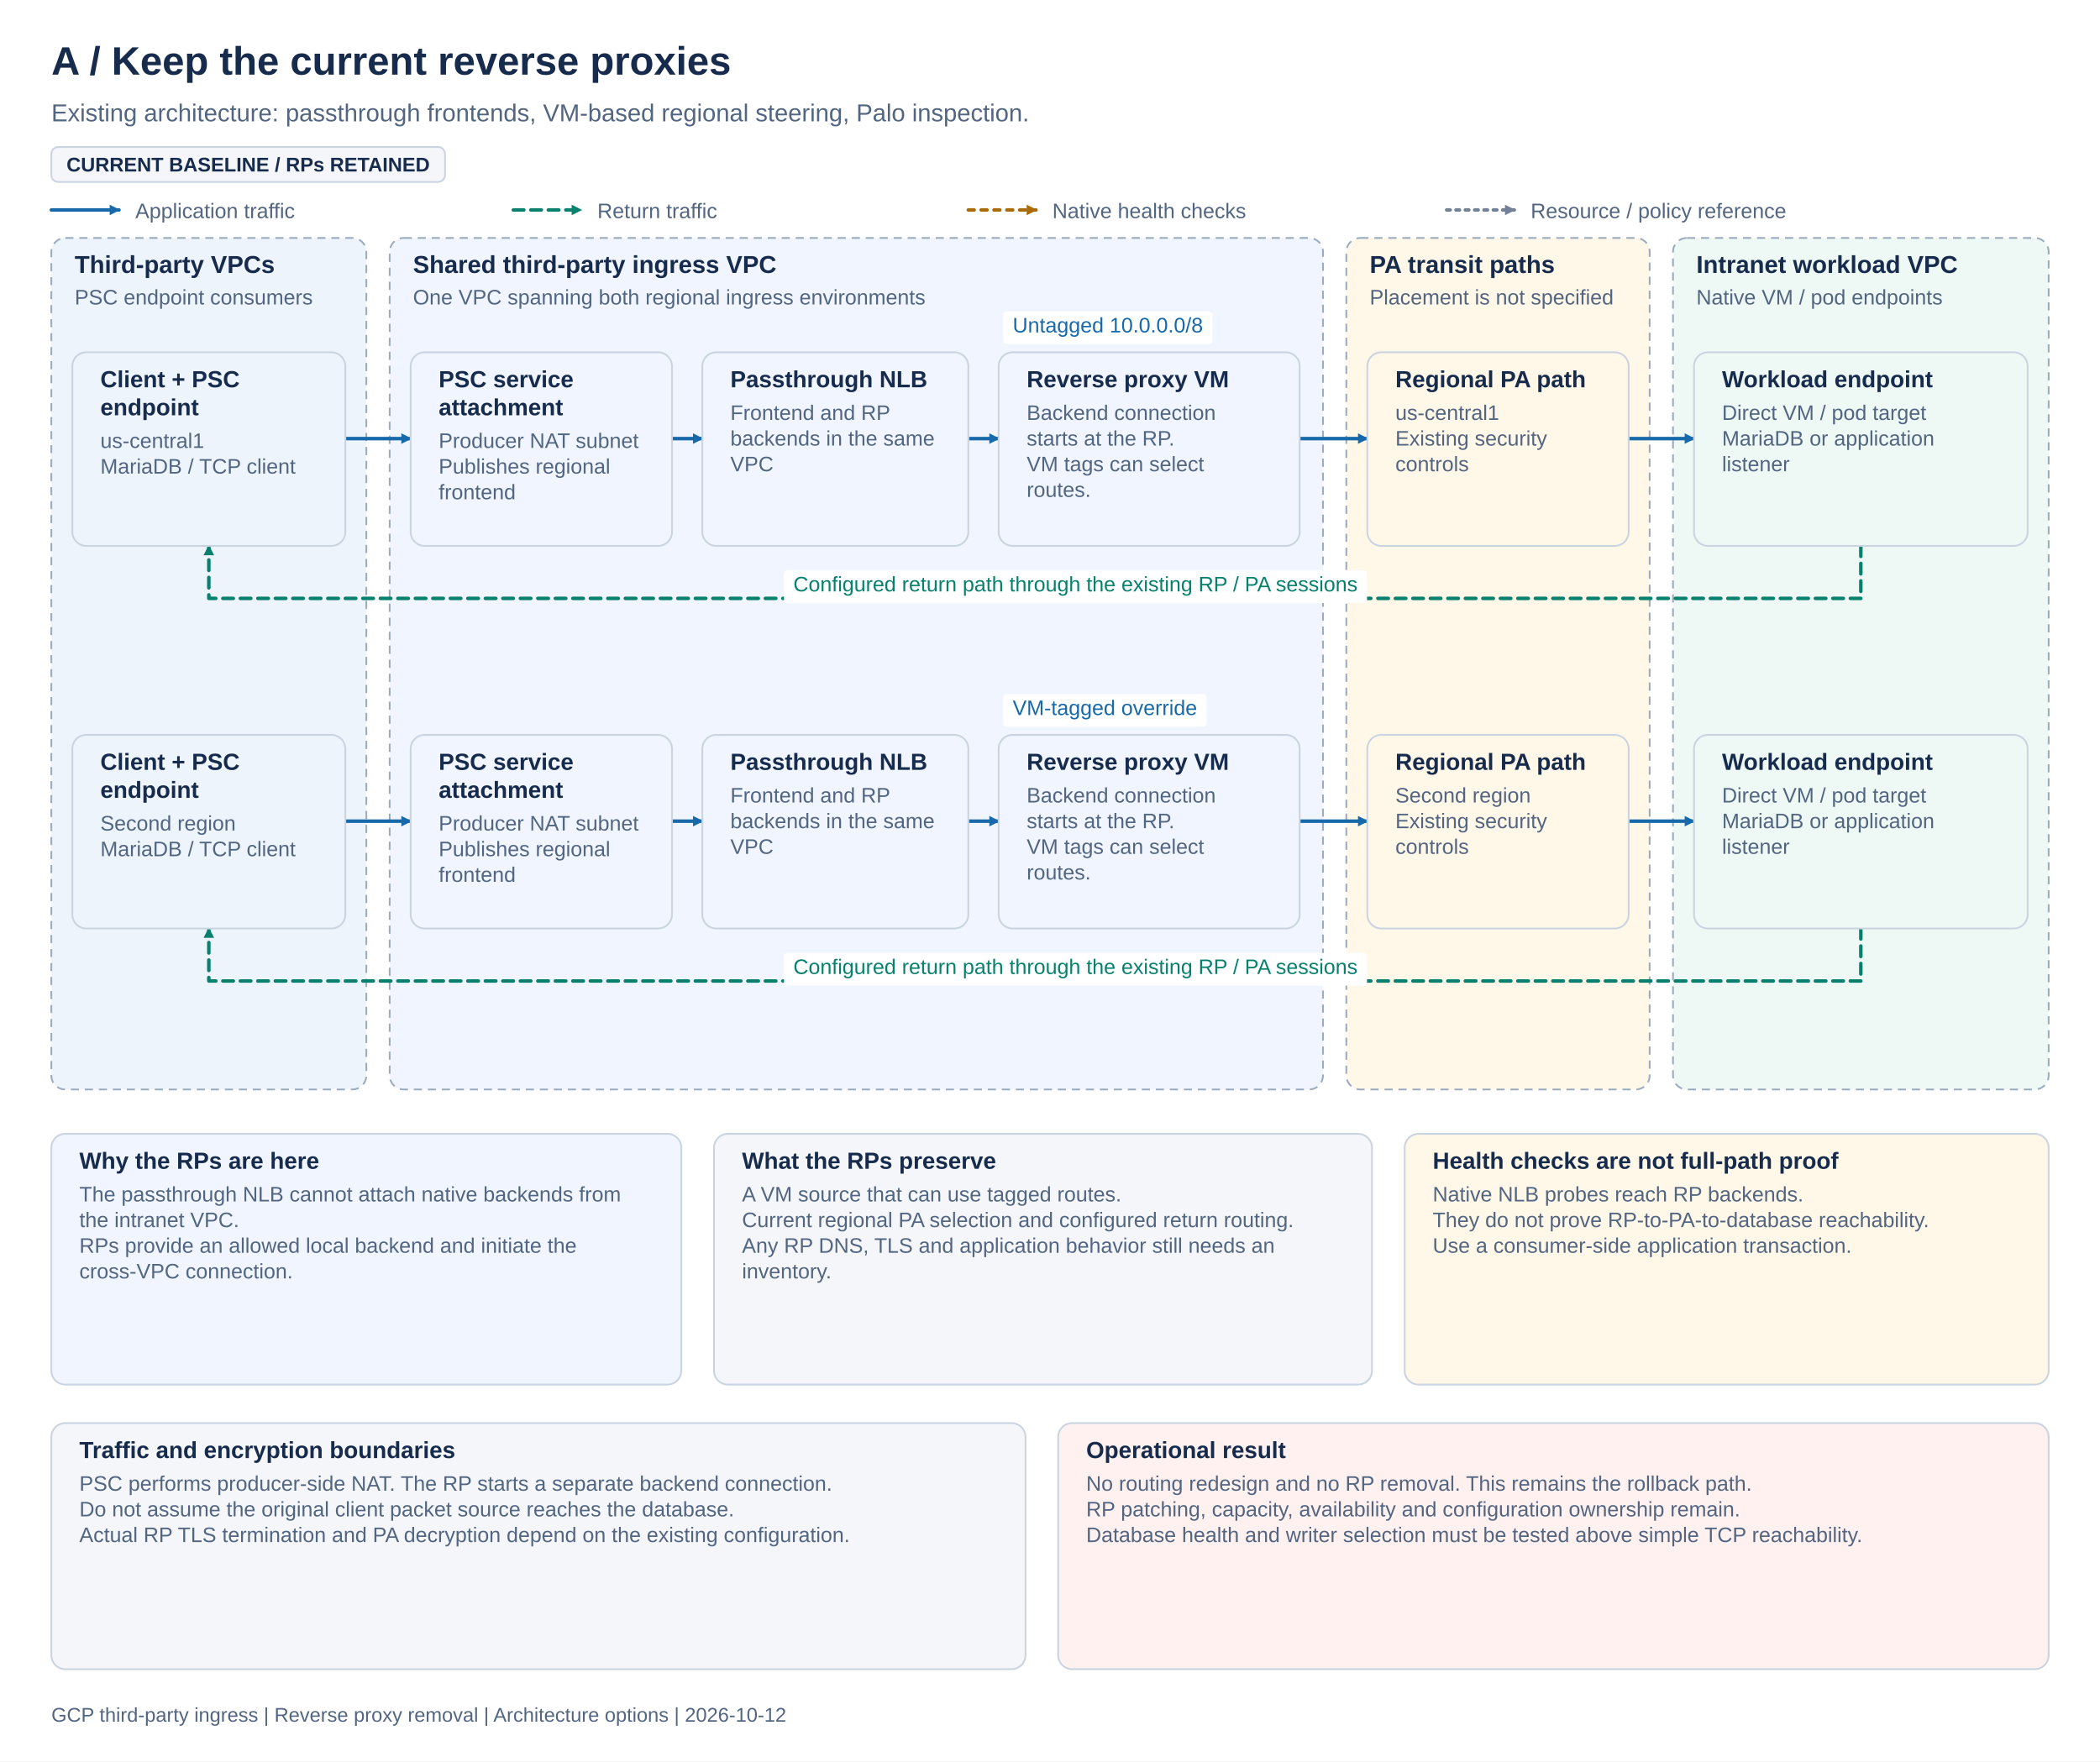
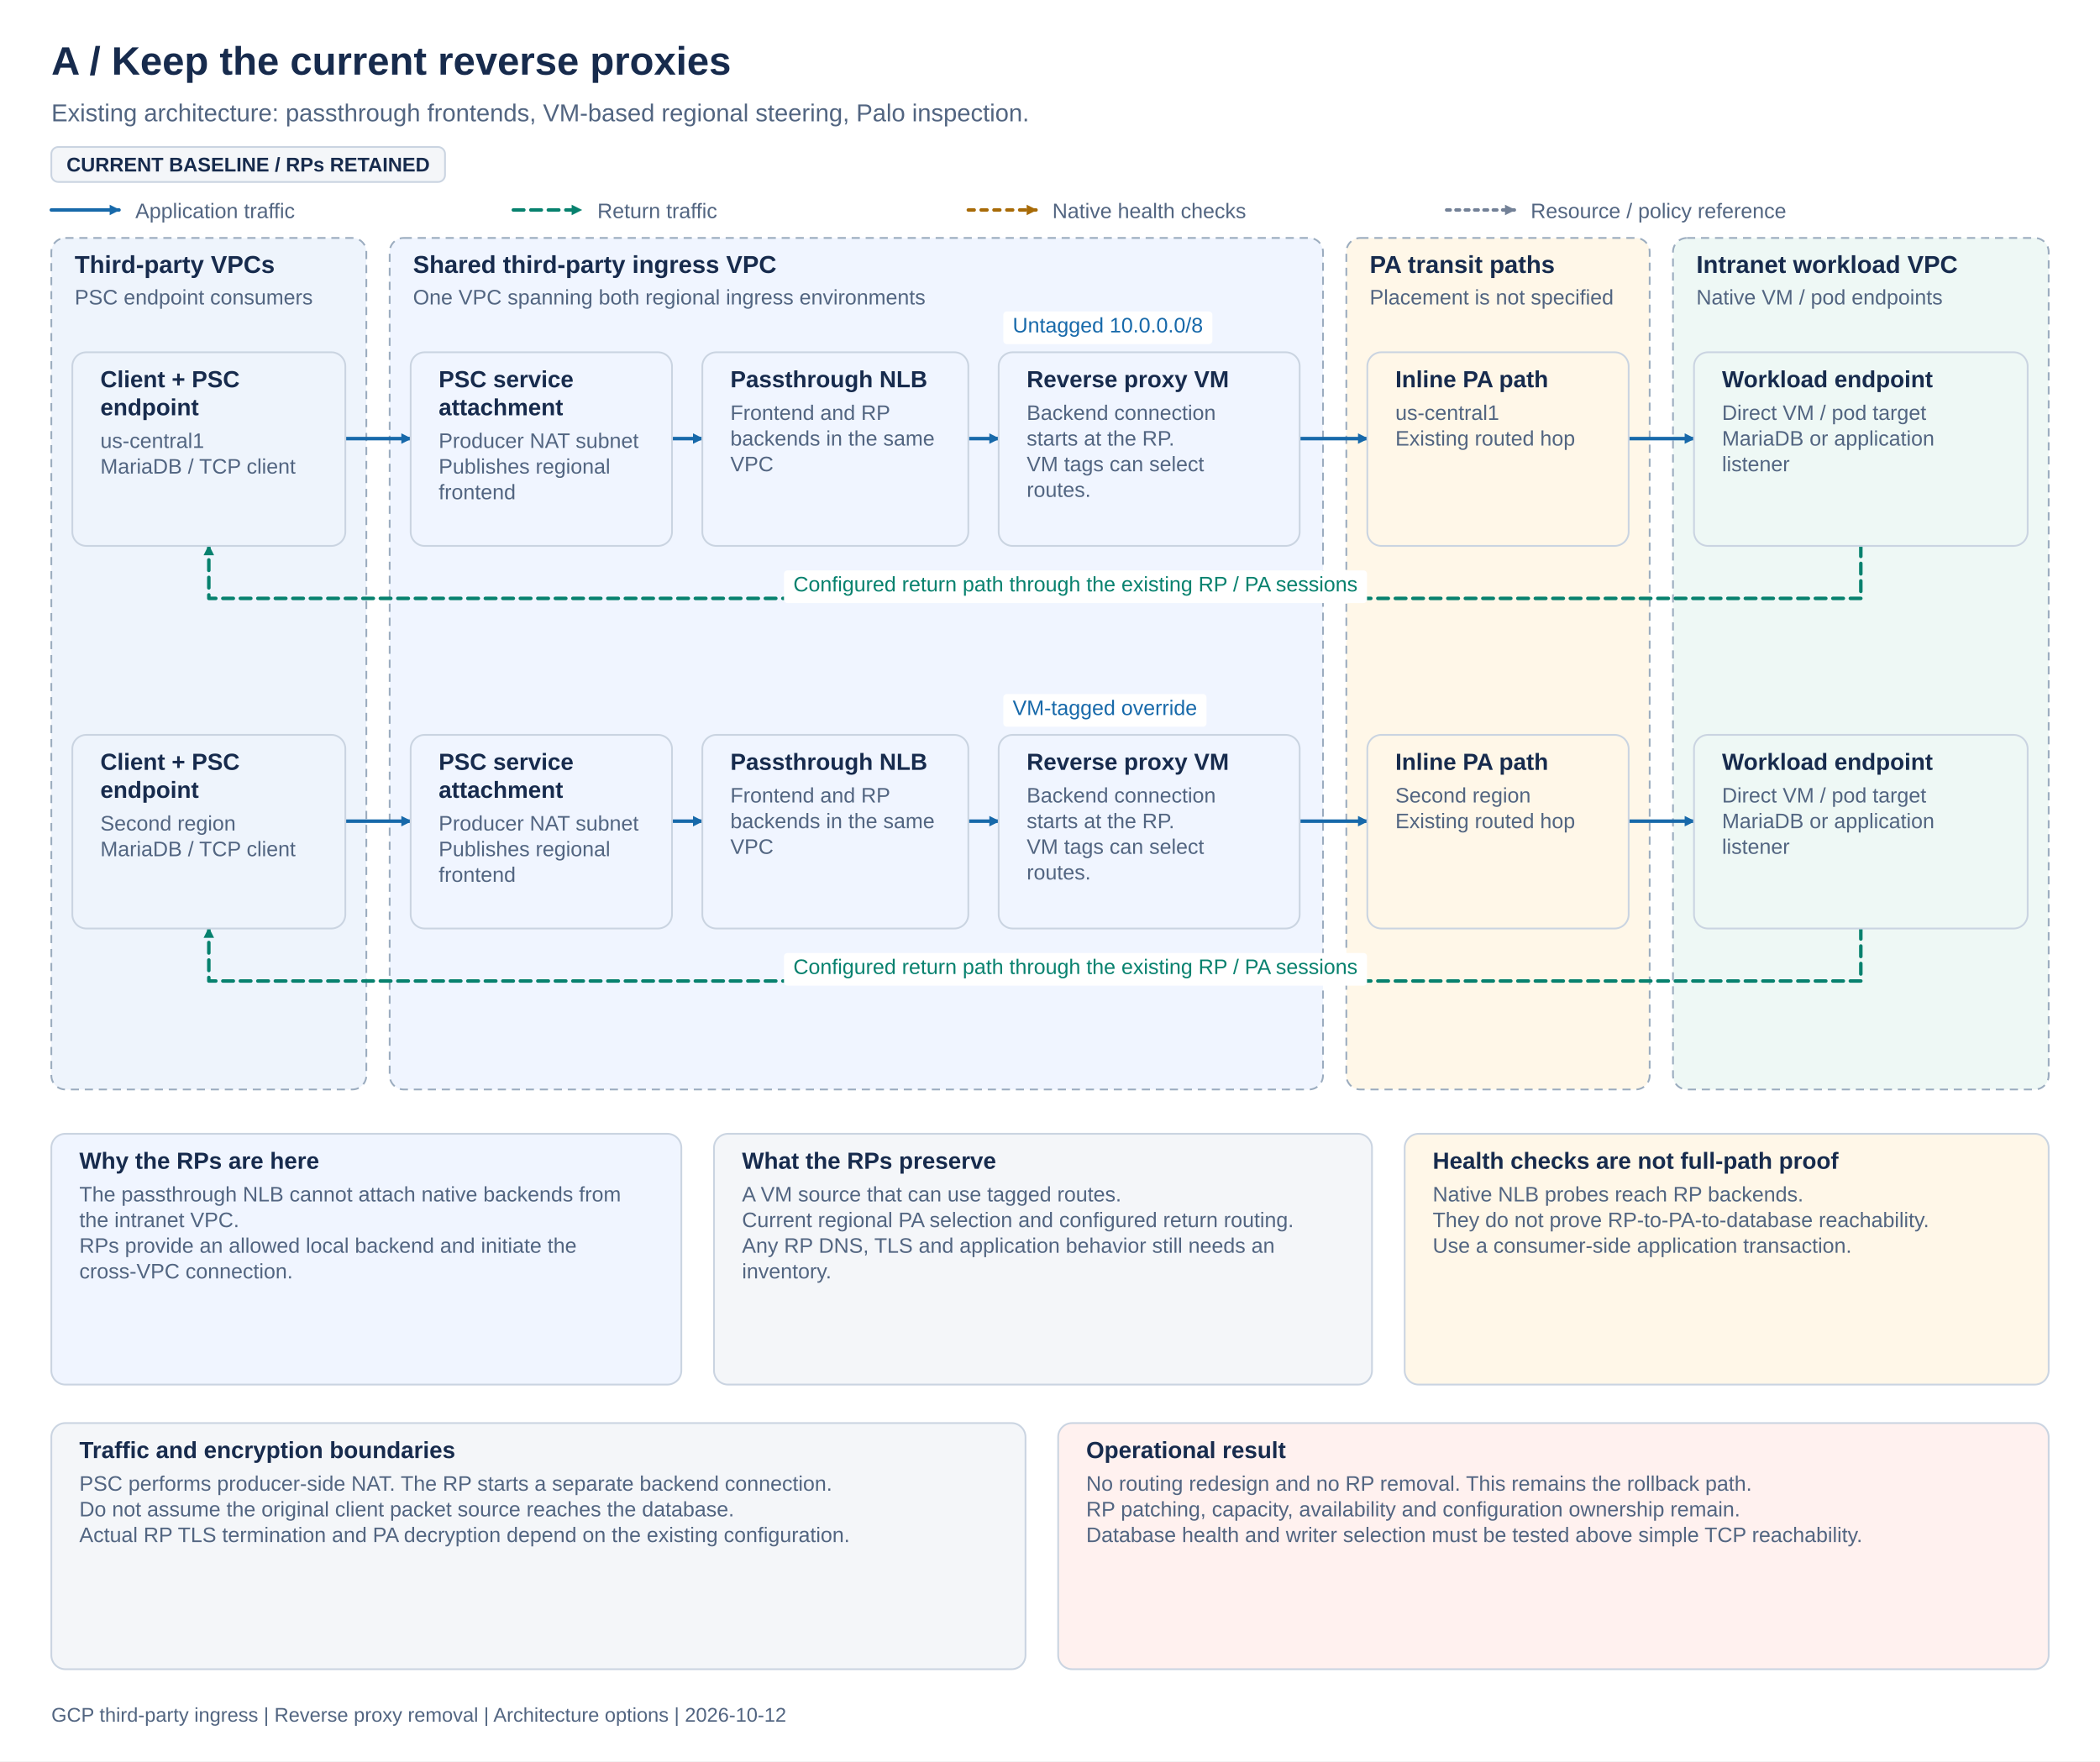
<svg xmlns="http://www.w3.org/2000/svg" width="1800" height="1510" viewBox="0 0 1800 1510" role="img" aria-labelledby="title desc">
  <defs>
    <marker id="ink" markerWidth="9" markerHeight="9" refX="8" refY="4.5" orient="auto" markerUnits="userSpaceOnUse">
      <path d="M 0,0 L 9,4.5 L 0,9 Z" fill="#172b4d" />
    </marker>
    <marker id="ink-start" markerWidth="9" markerHeight="9" refX="1" refY="4.5" orient="auto" markerUnits="userSpaceOnUse">
      <path d="M 9,0 L 0,4.5 L 9,9 Z" fill="#172b4d" />
    </marker>
    <marker id="muted" markerWidth="9" markerHeight="9" refX="8" refY="4.5" orient="auto" markerUnits="userSpaceOnUse">
      <path d="M 0,0 L 9,4.5 L 0,9 Z" fill="#526581" />
    </marker>
    <marker id="muted-start" markerWidth="9" markerHeight="9" refX="1" refY="4.5" orient="auto" markerUnits="userSpaceOnUse">
      <path d="M 9,0 L 0,4.5 L 9,9 Z" fill="#526581" />
    </marker>
    <marker id="data" markerWidth="9" markerHeight="9" refX="8" refY="4.5" orient="auto" markerUnits="userSpaceOnUse">
      <path d="M 0,0 L 9,4.5 L 0,9 Z" fill="#1769aa" />
    </marker>
    <marker id="data-start" markerWidth="9" markerHeight="9" refX="1" refY="4.5" orient="auto" markerUnits="userSpaceOnUse">
      <path d="M 9,0 L 0,4.5 L 9,9 Z" fill="#1769aa" />
    </marker>
    <marker id="return" markerWidth="9" markerHeight="9" refX="8" refY="4.5" orient="auto" markerUnits="userSpaceOnUse">
      <path d="M 0,0 L 9,4.5 L 0,9 Z" fill="#07816e" />
    </marker>
    <marker id="return-start" markerWidth="9" markerHeight="9" refX="1" refY="4.5" orient="auto" markerUnits="userSpaceOnUse">
      <path d="M 9,0 L 0,4.5 L 9,9 Z" fill="#07816e" />
    </marker>
    <marker id="health" markerWidth="9" markerHeight="9" refX="8" refY="4.5" orient="auto" markerUnits="userSpaceOnUse">
      <path d="M 0,0 L 9,4.5 L 0,9 Z" fill="#a86b08" />
    </marker>
    <marker id="health-start" markerWidth="9" markerHeight="9" refX="1" refY="4.5" orient="auto" markerUnits="userSpaceOnUse">
      <path d="M 9,0 L 0,4.5 L 9,9 Z" fill="#a86b08" />
    </marker>
    <marker id="inspect" markerWidth="9" markerHeight="9" refX="8" refY="4.5" orient="auto" markerUnits="userSpaceOnUse">
      <path d="M 0,0 L 9,4.5 L 0,9 Z" fill="#7454b1" />
    </marker>
    <marker id="inspect-start" markerWidth="9" markerHeight="9" refX="1" refY="4.5" orient="auto" markerUnits="userSpaceOnUse">
      <path d="M 9,0 L 0,4.5 L 9,9 Z" fill="#7454b1" />
    </marker>
    <marker id="risk" markerWidth="9" markerHeight="9" refX="8" refY="4.5" orient="auto" markerUnits="userSpaceOnUse">
      <path d="M 0,0 L 9,4.5 L 0,9 Z" fill="#b23b39" />
    </marker>
    <marker id="risk-start" markerWidth="9" markerHeight="9" refX="1" refY="4.5" orient="auto" markerUnits="userSpaceOnUse">
      <path d="M 9,0 L 0,4.5 L 9,9 Z" fill="#b23b39" />
    </marker>
    <marker id="control" markerWidth="9" markerHeight="9" refX="8" refY="4.5" orient="auto" markerUnits="userSpaceOnUse">
      <path d="M 0,0 L 9,4.5 L 0,9 Z" fill="#738197" />
    </marker>
    <marker id="control-start" markerWidth="9" markerHeight="9" refX="1" refY="4.5" orient="auto" markerUnits="userSpaceOnUse">
      <path d="M 9,0 L 0,4.5 L 9,9 Z" fill="#738197" />
    </marker>
  </defs>
  <rect width="1800" height="1510" fill="#ffffff" />
  <g font-family="Liberation Sans, Arial, sans-serif">
    <rect x="44" y="204" width="270" height="730" rx="12" fill="#eef4fc" stroke="#9bacbf" stroke-width="1.5" stroke-dasharray="7 5" />
    <rect x="334" y="204" width="800" height="730" rx="12" fill="#f0f5ff" stroke="#9bacbf" stroke-width="1.5" stroke-dasharray="7 5" />
    <rect x="1154" y="204" width="260" height="730" rx="12" fill="#fff7e8" stroke="#9bacbf" stroke-width="1.5" stroke-dasharray="7 5" />
    <rect x="1434" y="204" width="322" height="730" rx="12" fill="#eef8f5" stroke="#9bacbf" stroke-width="1.5" stroke-dasharray="7 5" />
    <path d="M 44,180 L 102,180" fill="none" stroke="#1769aa" stroke-width="3" stroke-linejoin="round" stroke-linecap="round" marker-end="url(#data)" />
    <path d="M 440,180 L 498,180" fill="none" stroke="#07816e" stroke-width="3" stroke-linejoin="round" stroke-linecap="round" stroke-dasharray="9 6" marker-end="url(#return)" />
    <path d="M 830,180 L 888,180" fill="none" stroke="#a86b08" stroke-width="3" stroke-linejoin="round" stroke-linecap="round" stroke-dasharray="5 6" marker-end="url(#health)" />
    <path d="M 1240,180 L 1298,180" fill="none" stroke="#738197" stroke-width="3" stroke-linejoin="round" stroke-linecap="round" stroke-dasharray="3 5" marker-end="url(#control)" />
    <path d="M 296,376 L 352,376" fill="none" stroke="#1769aa" stroke-width="3" stroke-linejoin="round" stroke-linecap="round" marker-end="url(#data)" />
    <path d="M 576,376 L 602,376" fill="none" stroke="#1769aa" stroke-width="3" stroke-linejoin="round" stroke-linecap="round" marker-end="url(#data)" />
    <path d="M 830,376 L 856,376" fill="none" stroke="#1769aa" stroke-width="3" stroke-linejoin="round" stroke-linecap="round" marker-end="url(#data)" />
    <path d="M 1114,376 L 1172,376" fill="none" stroke="#1769aa" stroke-width="3" stroke-linejoin="round" stroke-linecap="round" marker-end="url(#data)" />
    <path d="M 1396,376 L 1452,376" fill="none" stroke="#1769aa" stroke-width="3" stroke-linejoin="round" stroke-linecap="round" marker-end="url(#data)" />
    <path d="M 1595,468 L 1595,513 L 179,513 L 179,468" fill="none" stroke="#07816e" stroke-width="3" stroke-linejoin="round" stroke-linecap="round" stroke-dasharray="9 6" marker-end="url(#return)" />
    <path d="M 296,704 L 352,704" fill="none" stroke="#1769aa" stroke-width="3" stroke-linejoin="round" stroke-linecap="round" marker-end="url(#data)" />
    <path d="M 576,704 L 602,704" fill="none" stroke="#1769aa" stroke-width="3" stroke-linejoin="round" stroke-linecap="round" marker-end="url(#data)" />
    <path d="M 830,704 L 856,704" fill="none" stroke="#1769aa" stroke-width="3" stroke-linejoin="round" stroke-linecap="round" marker-end="url(#data)" />
    <path d="M 1114,704 L 1172,704" fill="none" stroke="#1769aa" stroke-width="3" stroke-linejoin="round" stroke-linecap="round" marker-end="url(#data)" />
    <path d="M 1396,704 L 1452,704" fill="none" stroke="#1769aa" stroke-width="3" stroke-linejoin="round" stroke-linecap="round" marker-end="url(#data)" />
    <path d="M 1595,796 L 1595,841 L 179,841 L 179,796" fill="none" stroke="#07816e" stroke-width="3" stroke-linejoin="round" stroke-linecap="round" stroke-dasharray="9 6" marker-end="url(#return)" />
    <text x="64" y="234" font-size="21" font-weight="700" fill="#172b4d">Third-party VPCs</text>
    <text x="64" y="261" font-size="18" font-weight="400" fill="#526581">PSC endpoint consumers</text>
    <text x="354" y="234" font-size="21" font-weight="700" fill="#172b4d">Shared third-party ingress VPC</text>
    <text x="354" y="261" font-size="18" font-weight="400" fill="#526581">One VPC spanning both regional ingress environments</text>
    <text x="1174" y="234" font-size="21" font-weight="700" fill="#172b4d">PA transit paths</text>
    <text x="1174" y="261" font-size="18" font-weight="400" fill="#526581">Placement is not specified</text>
    <text x="1454" y="234" font-size="21" font-weight="700" fill="#172b4d">Intranet workload VPC</text>
    <text x="1454" y="261" font-size="18" font-weight="400" fill="#526581">Native VM / pod endpoints</text>
    <rect x="62" y="302" width="234" height="166" rx="12" fill="#eef4fc" stroke="#cad4e1" stroke-width="1.5" />
    <text x="86" y="332" font-size="20" font-weight="700" fill="#172b4d">Client + PSC</text>
    <text x="86" y="356" font-size="20" font-weight="700" fill="#172b4d">endpoint</text>
    <text x="86" y="384" font-size="18" font-weight="400" fill="#526581">us-central1</text>
    <text x="86" y="406" font-size="18" font-weight="400" fill="#526581">MariaDB / TCP client</text>
    <rect x="352" y="302" width="224" height="166" rx="12" fill="#f0f5ff" stroke="#cad4e1" stroke-width="1.5" />
    <text x="376" y="332" font-size="20" font-weight="700" fill="#172b4d">PSC service</text>
    <text x="376" y="356" font-size="20" font-weight="700" fill="#172b4d">attachment</text>
    <text x="376" y="384" font-size="18" font-weight="400" fill="#526581">Producer NAT subnet</text>
    <text x="376" y="406" font-size="18" font-weight="400" fill="#526581">Publishes regional</text>
    <text x="376" y="428" font-size="18" font-weight="400" fill="#526581">frontend</text>
    <rect x="602" y="302" width="228" height="166" rx="12" fill="#f0f5ff" stroke="#cad4e1" stroke-width="1.5" />
    <text x="626" y="332" font-size="20" font-weight="700" fill="#172b4d">Passthrough NLB</text>
    <text x="626" y="360" font-size="18" font-weight="400" fill="#526581">Frontend and RP</text>
    <text x="626" y="382" font-size="18" font-weight="400" fill="#526581">backends in the same</text>
    <text x="626" y="404" font-size="18" font-weight="400" fill="#526581">VPC</text>
    <rect x="856" y="302" width="258" height="166" rx="12" fill="#f0f5ff" stroke="#cad4e1" stroke-width="1.5" />
    <text x="880" y="332" font-size="20" font-weight="700" fill="#172b4d">Reverse proxy VM</text>
    <text x="880" y="360" font-size="18" font-weight="400" fill="#526581">Backend connection</text>
    <text x="880" y="382" font-size="18" font-weight="400" fill="#526581">starts at the RP.</text>
    <text x="880" y="404" font-size="18" font-weight="400" fill="#526581">VM tags can select</text>
    <text x="880" y="426" font-size="18" font-weight="400" fill="#526581">routes.</text>
    <rect x="1172" y="302" width="224" height="166" rx="12" fill="#fff7e8" stroke="#cad4e1" stroke-width="1.5" />
-     <text x="1196" y="332" font-size="20" font-weight="700" fill="#172b4d">Regional PA path</text>
+     <text x="1196" y="332" font-size="20" font-weight="700" fill="#172b4d">Inline PA path</text>
    <text x="1196" y="360" font-size="18" font-weight="400" fill="#526581">us-central1</text>
-     <text x="1196" y="382" font-size="18" font-weight="400" fill="#526581">Existing security</text>
-     <text x="1196" y="404" font-size="18" font-weight="400" fill="#526581">controls</text>
+     <text x="1196" y="382" font-size="18" font-weight="400" fill="#526581">Existing routed hop</text>
    <rect x="1452" y="302" width="286" height="166" rx="12" fill="#eef8f5" stroke="#cad4e1" stroke-width="1.5" />
    <text x="1476" y="332" font-size="20" font-weight="700" fill="#172b4d">Workload endpoint</text>
    <text x="1476" y="360" font-size="18" font-weight="400" fill="#526581">Direct VM / pod target</text>
    <text x="1476" y="382" font-size="18" font-weight="400" fill="#526581">MariaDB or application</text>
    <text x="1476" y="404" font-size="18" font-weight="400" fill="#526581">listener</text>
    <rect x="62" y="630" width="234" height="166" rx="12" fill="#eef4fc" stroke="#cad4e1" stroke-width="1.5" />
    <text x="86" y="660" font-size="20" font-weight="700" fill="#172b4d">Client + PSC</text>
    <text x="86" y="684" font-size="20" font-weight="700" fill="#172b4d">endpoint</text>
    <text x="86" y="712" font-size="18" font-weight="400" fill="#526581">Second region</text>
    <text x="86" y="734" font-size="18" font-weight="400" fill="#526581">MariaDB / TCP client</text>
    <rect x="352" y="630" width="224" height="166" rx="12" fill="#f0f5ff" stroke="#cad4e1" stroke-width="1.5" />
    <text x="376" y="660" font-size="20" font-weight="700" fill="#172b4d">PSC service</text>
    <text x="376" y="684" font-size="20" font-weight="700" fill="#172b4d">attachment</text>
    <text x="376" y="712" font-size="18" font-weight="400" fill="#526581">Producer NAT subnet</text>
    <text x="376" y="734" font-size="18" font-weight="400" fill="#526581">Publishes regional</text>
    <text x="376" y="756" font-size="18" font-weight="400" fill="#526581">frontend</text>
    <rect x="602" y="630" width="228" height="166" rx="12" fill="#f0f5ff" stroke="#cad4e1" stroke-width="1.5" />
    <text x="626" y="660" font-size="20" font-weight="700" fill="#172b4d">Passthrough NLB</text>
    <text x="626" y="688" font-size="18" font-weight="400" fill="#526581">Frontend and RP</text>
    <text x="626" y="710" font-size="18" font-weight="400" fill="#526581">backends in the same</text>
    <text x="626" y="732" font-size="18" font-weight="400" fill="#526581">VPC</text>
    <rect x="856" y="630" width="258" height="166" rx="12" fill="#f0f5ff" stroke="#cad4e1" stroke-width="1.5" />
    <text x="880" y="660" font-size="20" font-weight="700" fill="#172b4d">Reverse proxy VM</text>
    <text x="880" y="688" font-size="18" font-weight="400" fill="#526581">Backend connection</text>
    <text x="880" y="710" font-size="18" font-weight="400" fill="#526581">starts at the RP.</text>
    <text x="880" y="732" font-size="18" font-weight="400" fill="#526581">VM tags can select</text>
    <text x="880" y="754" font-size="18" font-weight="400" fill="#526581">routes.</text>
    <rect x="1172" y="630" width="224" height="166" rx="12" fill="#fff7e8" stroke="#cad4e1" stroke-width="1.5" />
-     <text x="1196" y="660" font-size="20" font-weight="700" fill="#172b4d">Regional PA path</text>
+     <text x="1196" y="660" font-size="20" font-weight="700" fill="#172b4d">Inline PA path</text>
    <text x="1196" y="688" font-size="18" font-weight="400" fill="#526581">Second region</text>
-     <text x="1196" y="710" font-size="18" font-weight="400" fill="#526581">Existing security</text>
-     <text x="1196" y="732" font-size="18" font-weight="400" fill="#526581">controls</text>
+     <text x="1196" y="710" font-size="18" font-weight="400" fill="#526581">Existing routed hop</text>
    <rect x="1452" y="630" width="286" height="166" rx="12" fill="#eef8f5" stroke="#cad4e1" stroke-width="1.5" />
    <text x="1476" y="660" font-size="20" font-weight="700" fill="#172b4d">Workload endpoint</text>
    <text x="1476" y="688" font-size="18" font-weight="400" fill="#526581">Direct VM / pod target</text>
    <text x="1476" y="710" font-size="18" font-weight="400" fill="#526581">MariaDB or application</text>
    <text x="1476" y="732" font-size="18" font-weight="400" fill="#526581">listener</text>
    <rect x="44" y="972" width="540" height="215" rx="12" fill="#f0f5ff" stroke="#cad4e1" stroke-width="1.5" />
    <text x="68" y="1002" font-size="20" font-weight="700" fill="#172b4d">Why the RPs are here</text>
    <text x="68" y="1030" font-size="18" font-weight="400" fill="#526581">The passthrough NLB cannot attach native backends from</text>
    <text x="68" y="1052" font-size="18" font-weight="400" fill="#526581">the intranet VPC.</text>
    <text x="68" y="1074" font-size="18" font-weight="400" fill="#526581">RPs provide an allowed local backend and initiate the</text>
    <text x="68" y="1096" font-size="18" font-weight="400" fill="#526581">cross-VPC connection.</text>
    <rect x="612" y="972" width="564" height="215" rx="12" fill="#f4f6f9" stroke="#cad4e1" stroke-width="1.5" />
    <text x="636" y="1002" font-size="20" font-weight="700" fill="#172b4d">What the RPs preserve</text>
    <text x="636" y="1030" font-size="18" font-weight="400" fill="#526581">A VM source that can use tagged routes.</text>
    <text x="636" y="1052" font-size="18" font-weight="400" fill="#526581">Current regional PA selection and configured return routing.</text>
    <text x="636" y="1074" font-size="18" font-weight="400" fill="#526581">Any RP DNS, TLS and application behavior still needs an</text>
    <text x="636" y="1096" font-size="18" font-weight="400" fill="#526581">inventory.</text>
    <rect x="1204" y="972" width="552" height="215" rx="12" fill="#fff7e8" stroke="#cad4e1" stroke-width="1.5" />
    <text x="1228" y="1002" font-size="20" font-weight="700" fill="#172b4d">Health checks are not full-path proof</text>
    <text x="1228" y="1030" font-size="18" font-weight="400" fill="#526581">Native NLB probes reach RP backends.</text>
    <text x="1228" y="1052" font-size="18" font-weight="400" fill="#526581">They do not prove RP-to-PA-to-database reachability.</text>
    <text x="1228" y="1074" font-size="18" font-weight="400" fill="#526581">Use a consumer-side application transaction.</text>
    <rect x="44" y="1220" width="835" height="211" rx="12" fill="#f4f6f9" stroke="#cad4e1" stroke-width="1.5" />
    <text x="68" y="1250" font-size="20" font-weight="700" fill="#172b4d">Traffic and encryption boundaries</text>
    <text x="68" y="1278" font-size="18" font-weight="400" fill="#526581">PSC performs producer-side NAT. The RP starts a separate backend connection.</text>
    <text x="68" y="1300" font-size="18" font-weight="400" fill="#526581">Do not assume the original client packet source reaches the database.</text>
    <text x="68" y="1322" font-size="18" font-weight="400" fill="#526581">Actual RP TLS termination and PA decryption depend on the existing configuration.</text>
    <rect x="907" y="1220" width="849" height="211" rx="12" fill="#fff1ef" stroke="#cad4e1" stroke-width="1.5" />
    <text x="931" y="1250" font-size="20" font-weight="700" fill="#172b4d">Operational result</text>
    <text x="931" y="1278" font-size="18" font-weight="400" fill="#526581">No routing redesign and no RP removal. This remains the rollback path.</text>
    <text x="931" y="1300" font-size="18" font-weight="400" fill="#526581">RP patching, capacity, availability and configuration ownership remain.</text>
    <text x="931" y="1322" font-size="18" font-weight="400" fill="#526581">Database health and writer selection must be tested above simple TCP reachability.</text>
    <text x="44" y="1476" font-size="17" font-weight="400" fill="#526581">GCP third-party ingress | Reverse proxy removal | Architecture options | 2026-10-12</text>
    <text x="44" y="64" font-size="34" font-weight="700" fill="#172b4d">A / Keep the current reverse proxies</text>
    <text x="44" y="104" font-size="21" font-weight="400" fill="#526581">Existing architecture: passthrough frontends, VM-based regional steering, Palo inspection.</text>
    <rect x="44" y="126" width="337.453" height="30" rx="6" fill="#f4f6f9" stroke="#cad4e1" stroke-width="1.5" />
    <text x="57" y="147" font-size="17" font-weight="700" fill="#172b4d">CURRENT BASELINE / RPs RETAINED</text>
    <text x="116" y="187" font-size="18" font-weight="400" fill="#526581">Application traffic</text>
    <text x="512" y="187" font-size="18" font-weight="400" fill="#526581">Return traffic</text>
    <text x="902" y="187" font-size="18" font-weight="400" fill="#526581">Native health checks</text>
    <text x="1312" y="187" font-size="18" font-weight="400" fill="#526581">Resource / policy reference</text>
    <rect x="860" y="267" width="179.188" height="28" rx="3" fill="#ffffff" stroke="none" stroke-width="1.5" />
    <text x="868" y="285" font-size="18" font-weight="400" fill="#1769aa">Untagged 10.0.0.0/8</text>
    <rect x="672" y="489" width="499.734" height="28" rx="3" fill="#ffffff" stroke="none" stroke-width="1.5" />
    <text x="680" y="507" font-size="18" font-weight="400" fill="#07816e">Configured return path through the existing RP / PA sessions</text>
    <rect x="860" y="595" width="174.141" height="28" rx="3" fill="#ffffff" stroke="none" stroke-width="1.5" />
    <text x="868" y="613" font-size="18" font-weight="400" fill="#1769aa">VM-tagged override</text>
    <rect x="672" y="817" width="499.734" height="28" rx="3" fill="#ffffff" stroke="none" stroke-width="1.5" />
    <text x="680" y="835" font-size="18" font-weight="400" fill="#07816e">Configured return path through the existing RP / PA sessions</text>
  </g>
</svg>
